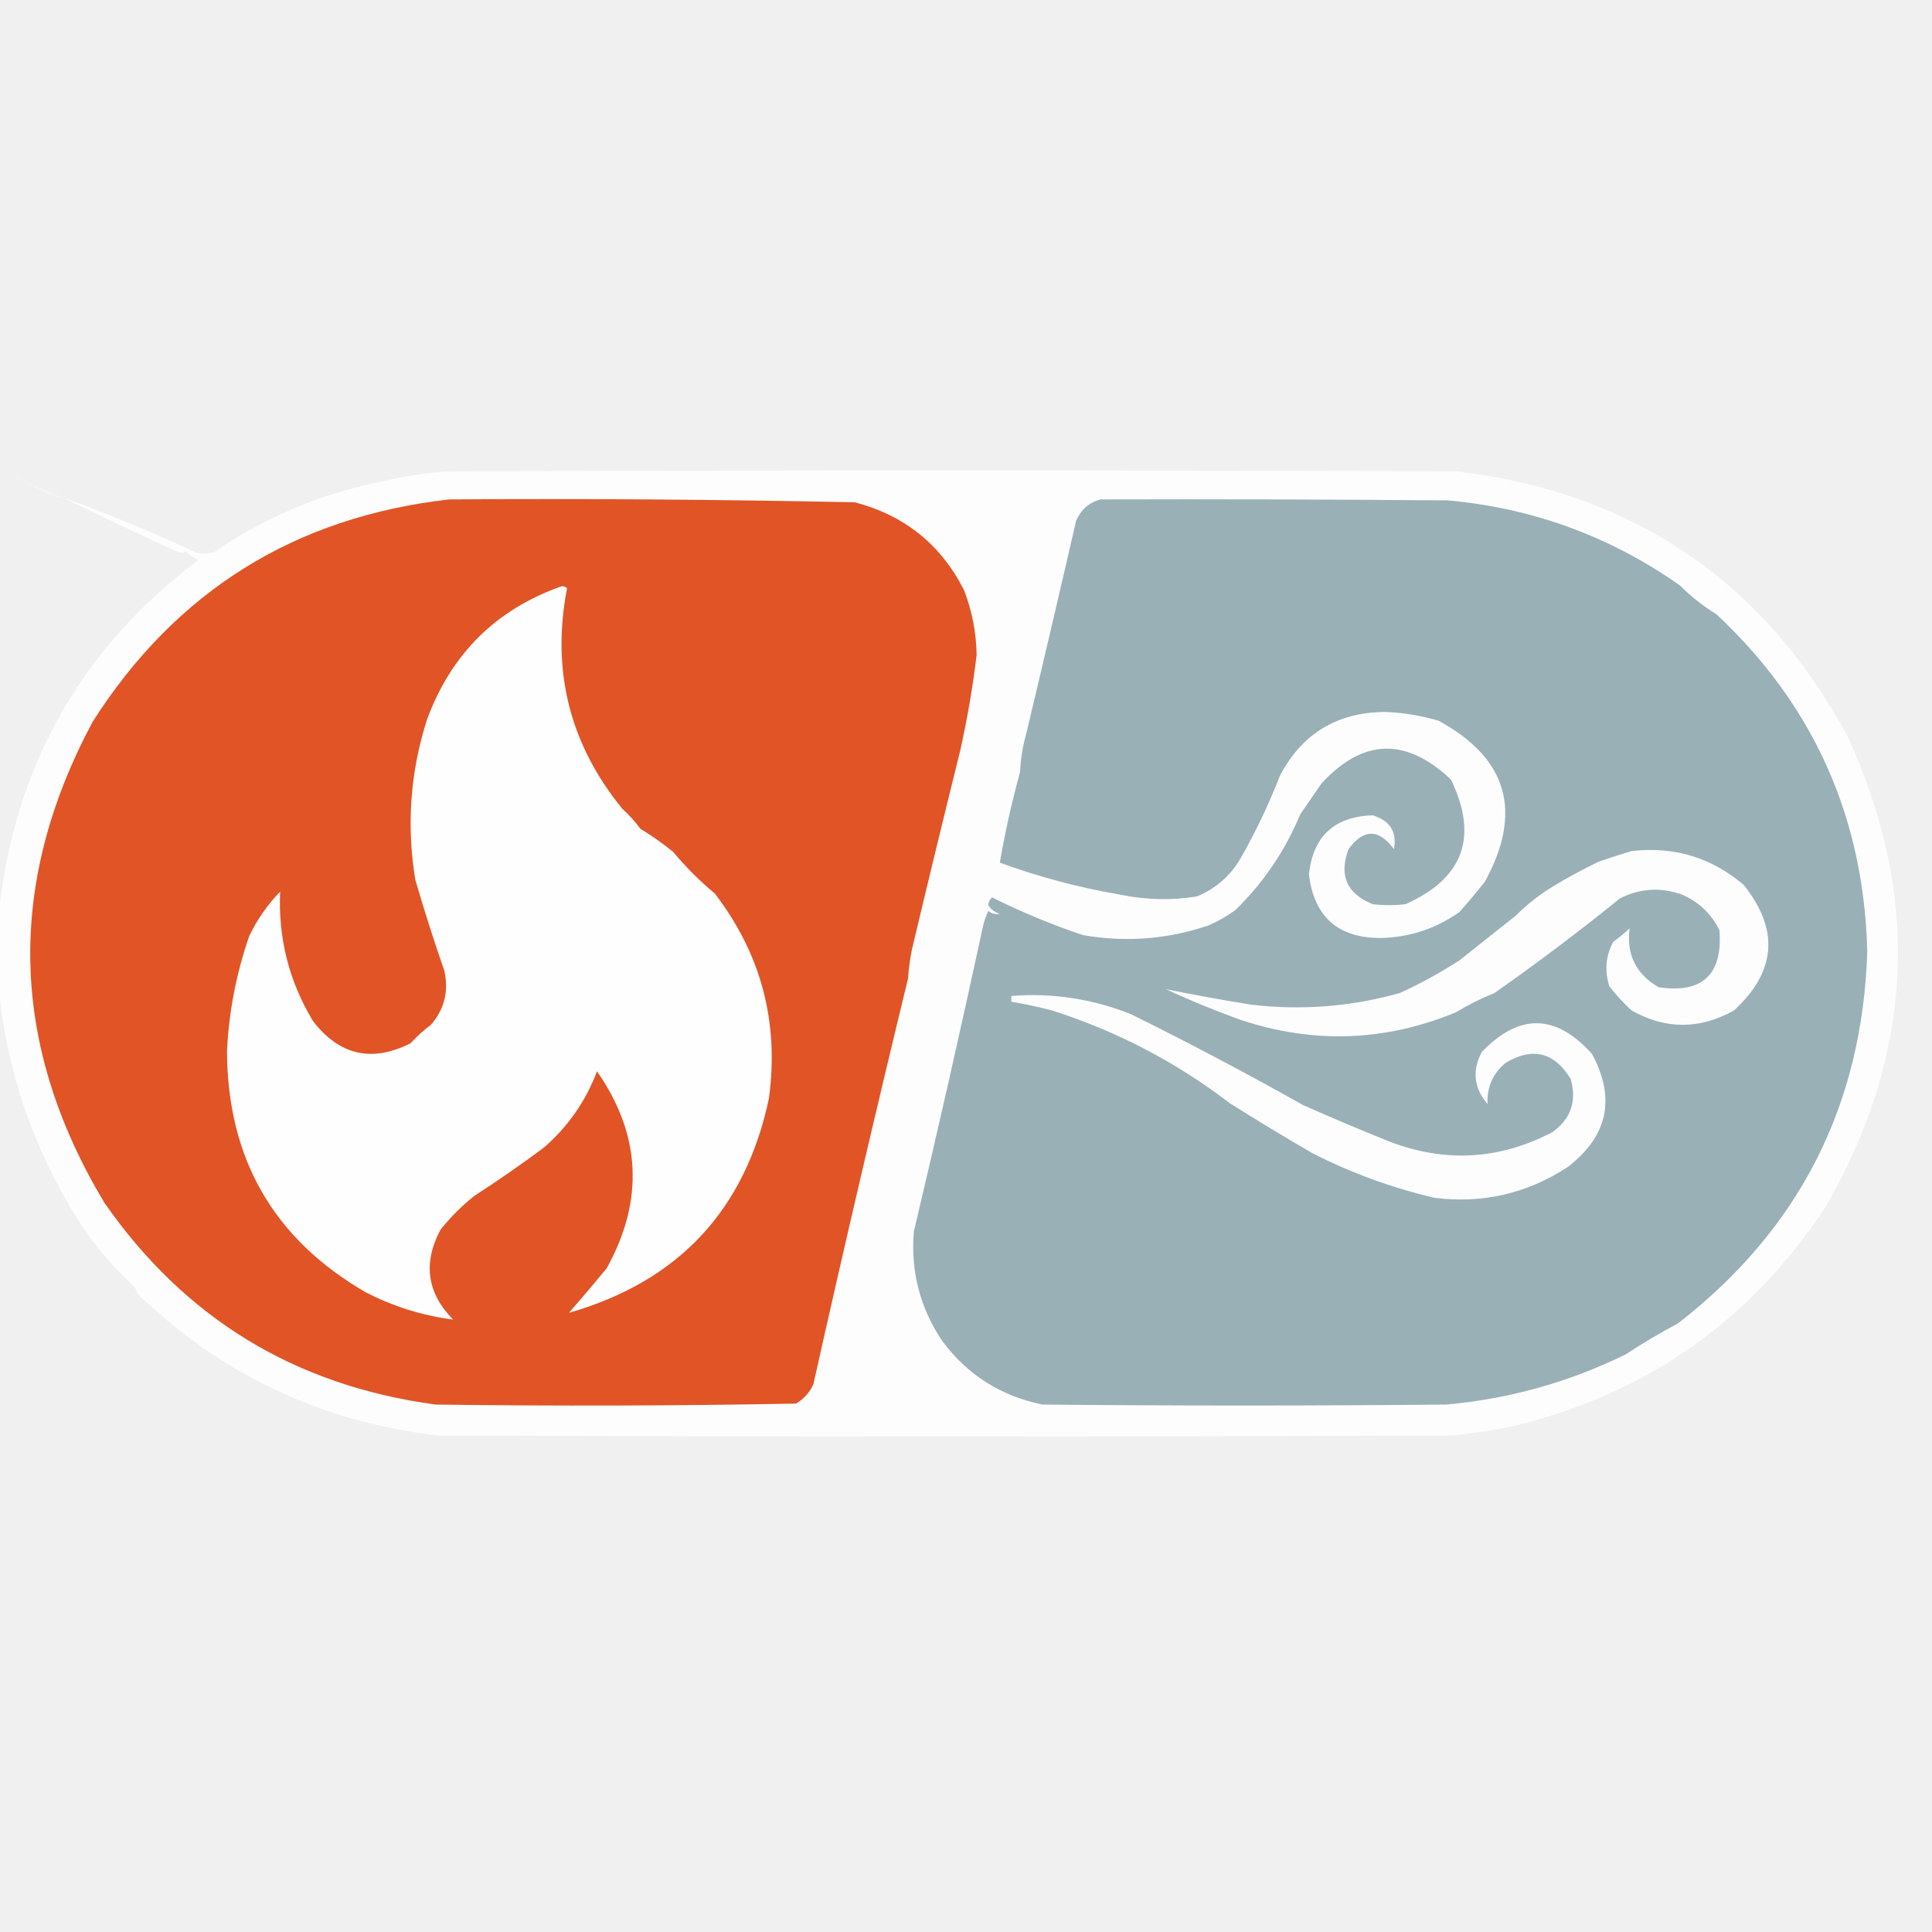
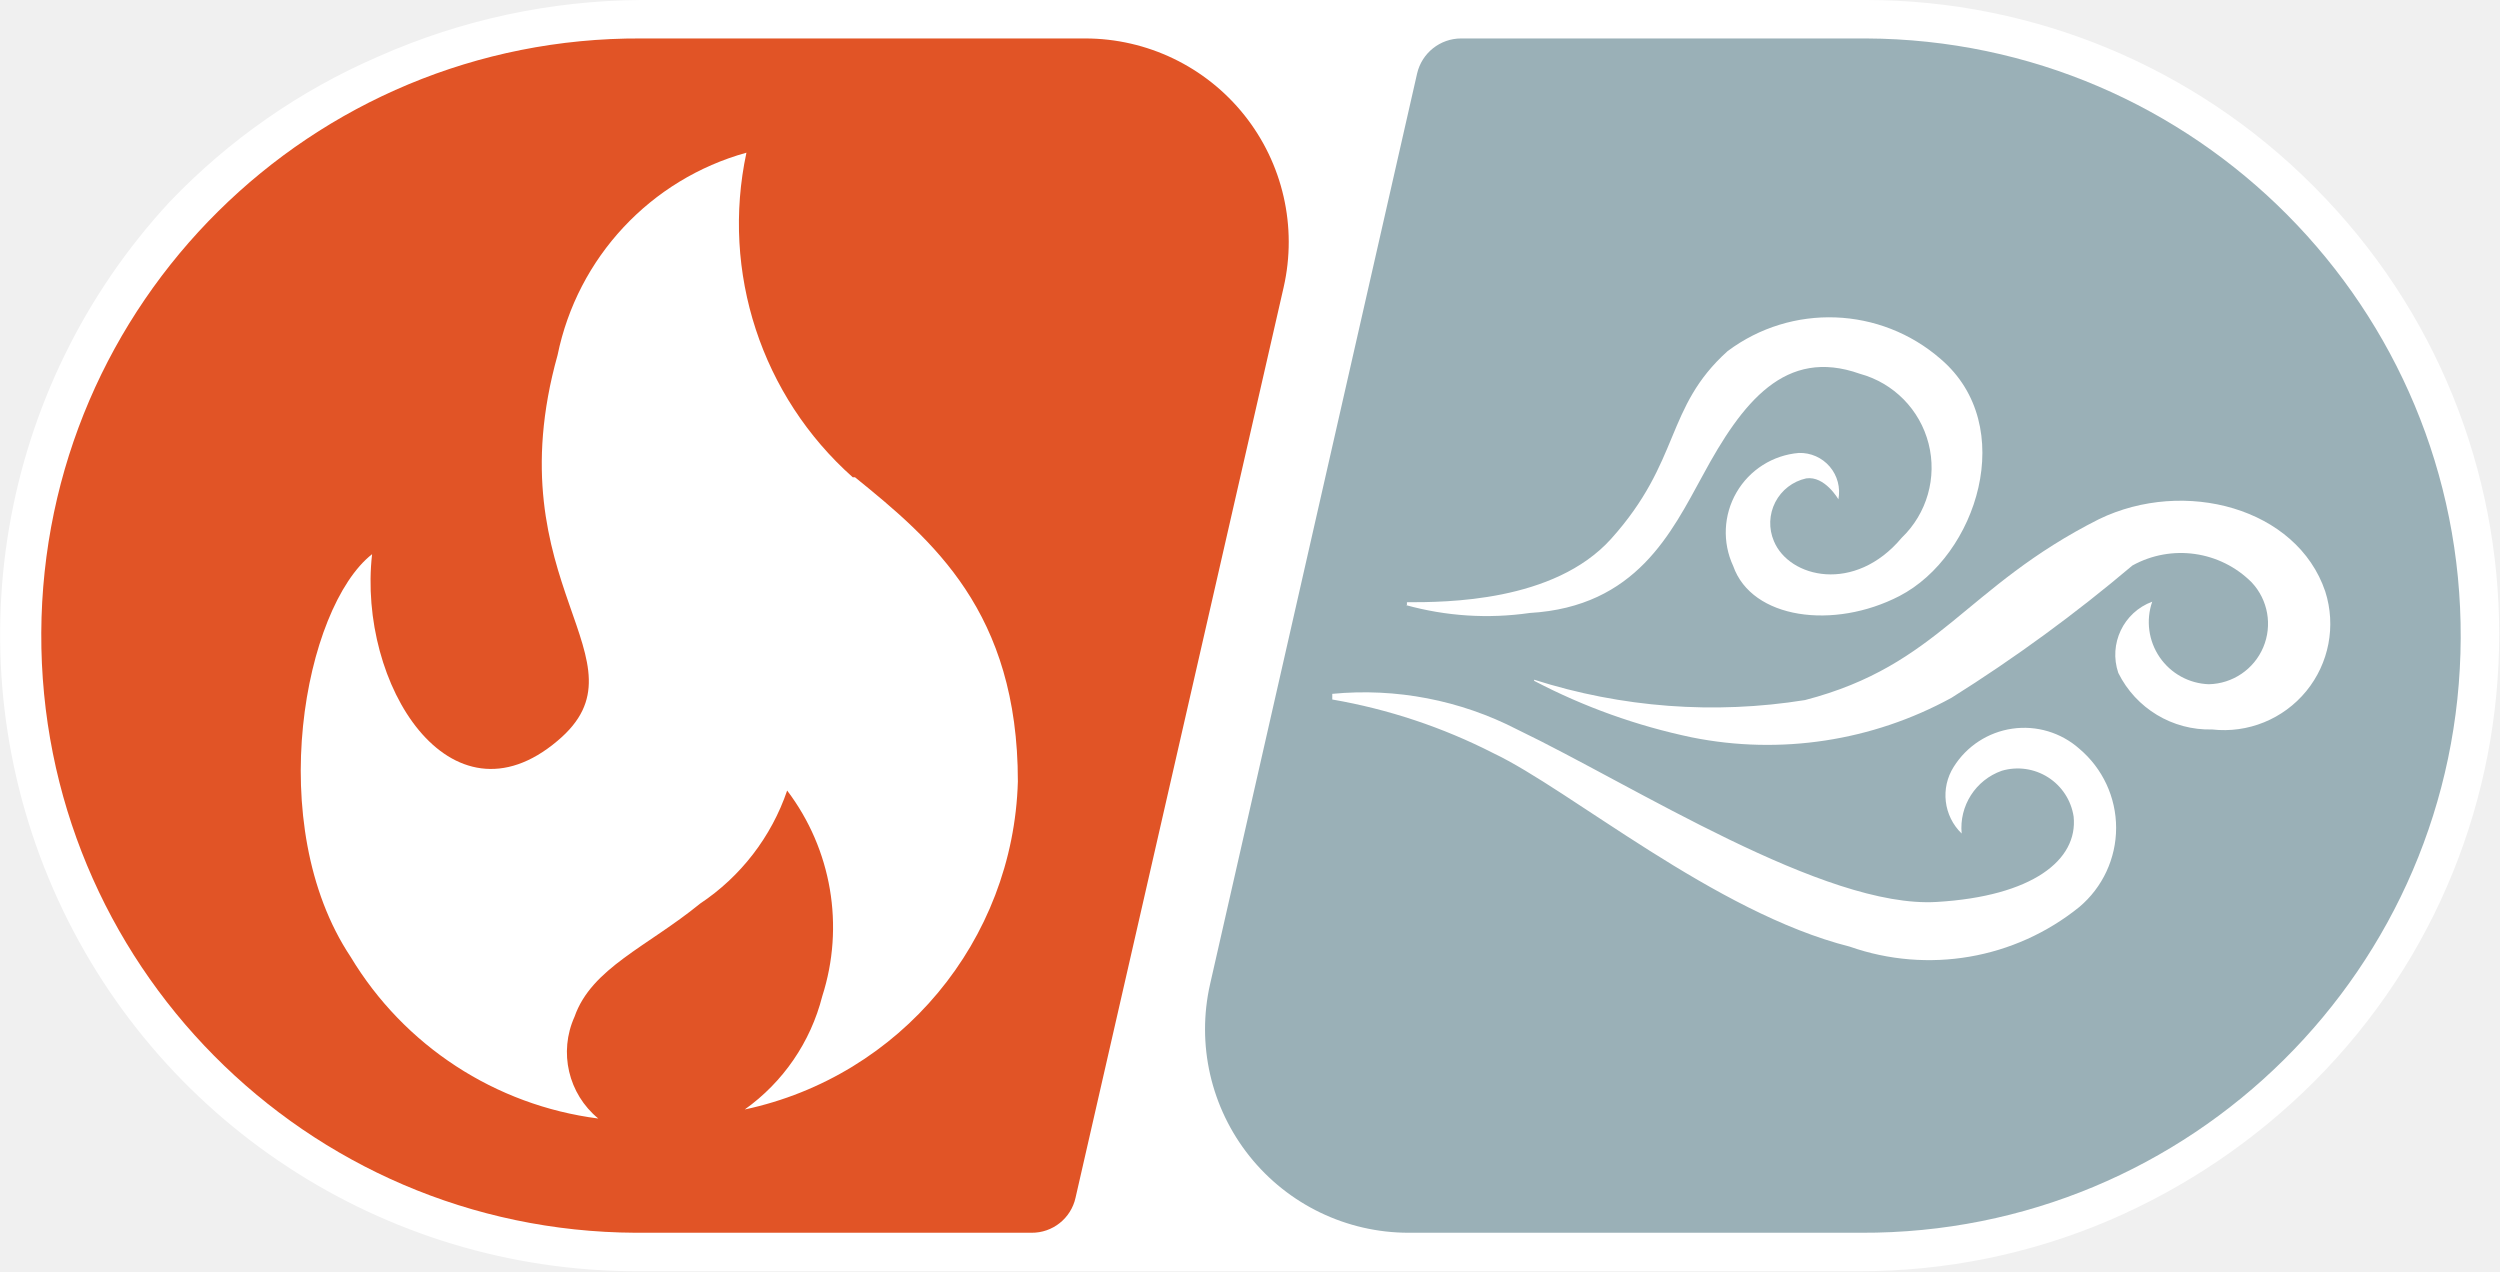
- <svg xmlns="http://www.w3.org/2000/svg" clip-rule="evenodd" fill-rule="evenodd" height="1000" image-rendering="optimizeQuality" shape-rendering="geometricPrecision" text-rendering="geometricPrecision" width="1000">
-   <path d="m-.5 243.5c1.333.667 1.333.667 0 0z" fill="#fefffe" opacity=".063" />
-   <path d="m-.5 513.5c0-14 0-28 0-42 8.299-75.448 42.633-135.948 103-181.5-2.254-1.377-4.42-2.877-6.5-4.5-1.77.776-3.603.61-5.5-.5-19.545-8.942-38.879-18.108-58-27.5 23.371 8.407 46.371 17.907 69 28.5 3 .667 6 .667 9 0 26.765-18.368 56.098-30.702 88-37 11.188-2.649 22.522-4.315 34-5 174-.667 348-.667 522 0 90.819 11.09 157.986 56.59 201.5 136.5 38.495 83.329 34.829 164.662-11 244-39.528 60.226-94.694 98.393-165.5 114.5-8.959 1.613-17.959 2.946-27 4-175.333.667-350.667.667-526 0-60.365-7.089-112.198-31.589-155.5-73.5-.333-1-.667-2-1-3-14.072-12.841-25.738-27.508-35-44-19.558-33.841-31.391-70.174-35.5-109z" fill="#fefdfd" opacity=".986" />
-   <g fill="#fefffe">
-     <path d="m4.5 245.5c-1.052.149-2.052-.017-3-.5 1.249-.74 2.249-.573 3 .5z" opacity=".063" />
-     <path d="m4.5 245.5c.992-.172 1.658.162 2 1-.992.172-1.658-.162-2-1z" opacity=".094" />
-     <path d="m6.5 246.5c2.053-.098 3.72.569 5 2-2.053.098-3.72-.569-5-2z" opacity=".105" />
-     <path d="m11.5 248.5c.992-.172 1.658.162 2 1-.992.172-1.658-.162-2-1z" opacity=".214" />
-     <path d="m13.5 249.5c6.573 2.296 12.906 4.962 19 8-2.427-.023-4.76-.523-7-1.5-4.278-1.904-8.278-4.071-12-6.5z" opacity=".236" />
+ <svg xmlns="http://www.w3.org/2000/svg" viewBox="0 0 44.21 22.48">
+   <path d="m40.9 3.28a11.17 11.17 0 0 0 -7.9-3.28h-21.66a11.63 11.63 0 0 0 -4.65 1 11.31 11.31 0 0 0 -3.69 2.57 11.26 11.26 0 0 0 8.25 18.91h21.63a11.2 11.2 0 0 0 4.42-.9 11.59 11.59 0 0 0 3.62-2.45 11.2 11.2 0 0 0 0-15.83" fill="#fff" />
+   <path d="m24.91 21.8h8a10.56 10.56 0 0 0 .09-21.12h-7.16a.8.8 0 0 0 -.78.62l-3.66 16.1a3.6 3.6 0 0 0 3.51 4.4" fill="#9ab0b7" />
+   <g fill="#fff">
+     <path d="m23.56 12.33s0 0 0-.06a0 0 0 0 1 0 0 5.9 5.9 0 0 1 3.27.63c2.08 1 5.44 3.17 7.42 3.05 1.69-.1 2.5-.74 2.42-1.51a1 1 0 0 0 -1.27-.81 1.07 1.07 0 0 0 -.71 1.11.94.94 0 0 1 -.14-1.18 1.47 1.47 0 0 1 2.22-.32 1.83 1.83 0 0 1 0 2.8 4.23 4.23 0 0 1 -4.06.7c-2.38-.6-4.95-2.78-6.3-3.42a10 10 0 0 0 -2.85-.95" />
+     <path d="m27.13 12.07a0 0 0 0 1 0-.05s0 0 0 0a10.35 10.35 0 0 0 4.79.36c2.38-.62 2.82-2 5.2-3.2 1.51-.73 3.5-.2 4 1.28a1.88 1.88 0 0 1 -2 2.44 1.8 1.8 0 0 1 -1.66-1 1 1 0 0 1 .6-1.26 1.1 1.1 0 0 0 1 1.46 1.07 1.07 0 0 0 .76-1.8 1.77 1.77 0 0 0 -2.11-.3 28 28 0 0 1 -3.2 2.34 6.78 6.78 0 0 1 -4.59.7 10.75 10.75 0 0 1 -2.79-1" />
+     <path d="m24.88 10.71a0 0 0 0 1 0-.06.05.05 0 0 1 0 0c.68 0 2.6 0 3.61-1.12 1.24-1.38.95-2.32 2.06-3.32a3 3 0 0 1 3.77.14c1.38 1.18.64 3.48-.73 4.19-1.16.6-2.61.41-2.94-.53a1.41 1.41 0 0 1 1.16-2 .69.69 0 0 1 .7.82s-.24-.42-.57-.37a.81.81 0 0 0 -.57 1.11c.27.65 1.43.93 2.26-.06a1.72 1.72 0 0 0 -.74-2.9c-1.32-.47-2.08.5-2.78 1.8-.55 1-1.17 2.32-3.06 2.43a5.34 5.34 0 0 1 -2.19-.14" />
  </g>
-   <path d="m232.5 258.5c70.028-.477 140.028.023 210 1.5 25.746 6.762 44.58 21.929 56.5 45.5 4.155 10.761 6.322 21.927 6.5 33.5-1.993 16.645-4.826 33.145-8.5 49.5-8.49 34.292-16.823 68.625-25 103-.995 4.953-1.662 9.953-2 15-16.973 69.834-33.307 139.834-49 210-1.941 4.275-4.941 7.608-9 10-62.138 1.161-124.305 1.328-186.5.5-72.696-9.761-129.863-44.595-171.5-104.5-49.044-81.849-51.044-164.849-6-249 43.144-67.619 104.644-105.952 184.5-115z" fill="#e15426" />
-   <path d="m569.5 258.5c60.001-.167 120.001 0 180 .5 44.01 4.017 84.01 18.683 120 44 5.734 5.731 12.067 10.731 19 15 50.27 47.061 76.27 105.228 78 174.5-2.529 79.647-35.196 143.814-98 192.5-9.241 4.903-18.241 10.236-27 16-29.368 14.426-60.368 23.092-93 26-69.667.667-139.333.667-209 0-21.376-4.424-38.543-15.257-51.5-32.5-11.709-17.166-16.709-36.166-15-57 12.538-52.906 24.538-105.906 36-159 .681-2.395 1.515-4.728 2.5-7 1.831 1.429 3.831 1.929 6 1.5-2.615-.795-4.615-2.295-6-4.5.137-1.607.804-2.941 2-4 15.199 7.568 30.865 14.068 47 19.5 22.111 3.868 43.777 2.202 65-5 4.992-2.161 9.659-4.828 14-8 14.522-14.205 25.689-30.705 33.5-49.5 3.667-5.333 7.333-10.667 11-16 21.487-23.306 43.82-23.972 67-2 14.345 29.635 6.512 51.135-23.5 64.5-5.667.667-11.333.667-17 0-13.431-5.433-17.598-14.933-12.5-28.5 7.779-10.607 15.612-10.607 23.5 0 1.649-8.904-2.018-14.737-11-17.5-19.821.656-30.821 10.822-33 30.5 2.635 22.131 15.135 33.131 37.5 33 14.902-.431 28.402-4.931 40.5-13.5 4.452-5.074 8.786-10.241 13-15.5 19.879-36.202 11.879-64.036-24-83.5-8.978-2.616-18.144-4.116-27.5-4.5-24.897.186-43.063 11.186-54.5 33-5.787 14.875-12.62 29.209-20.5 43-5.331 8.998-12.831 15.498-22.5 19.5-13.39 2.149-26.723 1.816-40-1-21.168-3.625-41.834-9.125-62-16.5 2.687-15.629 6.187-31.296 10.5-47 .278-6.457 1.278-12.79 3-19 8.827-36.973 17.493-73.973 26-111 2.537-5.715 6.704-9.382 12.5-11z" fill="#9ab0b7" />
-   <path d="m290.5 303.5c1.175-.219 2.175.114 3 1-8.2 42.542 1.3 80.542 28.5 114 3.536 3.201 6.703 6.701 9.5 10.5 5.944 3.611 11.611 7.611 17 12 6.5 7.833 13.667 15 21.5 21.5 24 31.327 33.333 66.66 28 106-12.21 57.712-46.71 94.712-103.5 111 6.295-7.186 12.795-14.853 19.5-23 19.506-35.203 17.84-69.203-5-102-5.817 15.455-14.983 28.622-27.5 39.5-11.718 8.715-23.718 17.048-36 25-6.5 5.167-12.333 11-17.5 17.5-9.17 17.22-7.003 32.72 6.5 46.5-15.737-2.02-30.737-6.687-45-14-47.824-27.588-71.824-69.254-72-125 .975-20.344 4.808-40.177 11.5-59.5 4.101-8.539 9.434-16.206 16-23-1.051 24.131 4.616 46.465 17 67 13.668 17.751 30.501 21.585 50.5 11.5 3.175-3.508 6.675-6.675 10.5-9.5 7.015-8.11 9.349-17.443 7-28-5.4-15.533-10.4-31.199-15-47-4.675-28.169-2.675-55.836 6-83 12.502-34.003 35.669-57.003 69.5-69z" fill="#fefefe" />
-   <path d="m844.5 440.5c22.014-2.491 41.348 3.342 58 17.5 18.583 23.178 16.916 44.844-5 65-17.74 9.93-35.407 9.93-53 0-4.23-3.893-8.063-8.059-11.5-12.5-2.554-8.051-1.888-15.717 2-23 2.979-2.144 5.812-4.478 8.5-7-1.783 13.475 3.217 23.642 15 30.5 22.676 3.327 33.176-6.507 31.5-29.5-4.249-8.584-10.749-14.75-19.5-18.5-11.004-3.88-21.671-3.214-32 2-21.07 17.063-42.737 33.396-65 49-6.904 2.785-13.571 6.119-20 10-36.459 15.052-73.459 16.385-111 4-13.276-4.756-26.276-10.089-39-16 14.513 2.955 29.18 5.622 44 8 26.112 3.088 51.779 1.088 77-6 10.751-4.876 21.084-10.543 31-17 9.62-7.608 19.287-15.275 29-23 5.71-5.701 12.043-10.701 19-15 7.728-4.702 15.728-9.035 24-13 5.732-2.008 11.398-3.842 17-5.5z" fill="#fdfdfe" />
-   <path d="m523.5 515.5c21.394-1.652 42.061 1.514 62 9.5 30.005 14.838 59.671 30.505 89 47 14.875 6.603 29.875 12.937 45 19 28.792 10.919 56.792 9.253 84-5 9.568-6.82 12.735-15.987 9.5-27.5-8.431-13.847-19.598-16.68-33.5-8.5-6.83 5.512-9.997 12.678-9.5 21.5-7.169-8.346-8.169-17.346-3-27 19.305-20.158 38.305-19.825 57 1 12.415 22.999 8.249 42.499-12.5 58.5-20.988 13.769-43.988 19.102-69 16-21.962-5.153-42.962-12.819-63-23-14.532-8.429-28.865-17.095-43-26-27.743-21.273-58.41-37.273-92-48-6.951-1.819-13.951-3.319-21-4.5 0-1 0-2 0-3z" fill="#fdfdfd" />
+   <path d="m19.19.68h-7.85a10.56 10.56 0 0 0 -.1 21.12h7a.79.79 0 0 0 .78-.62l3.68-16.1a3.6 3.6 0 0 0 -3.51-4.4" fill="#e15426" />
+   <path d="m15.08 8.44a6 6 0 0 1 -1.88-5.74 4.69 4.69 0 0 0 -3.34 3.58c-1.14 4.08 1.69 5.4 0 6.82-1.9 1.61-3.54-1-3.28-3.3-1.2.94-1.93 4.79-.38 7.12a6 6 0 0 0 4.38 2.86 1.52 1.52 0 0 1 -.42-1.8c.3-.86 1.29-1.24 2.22-2a3.92 3.92 0 0 0 1.54-2 4 4 0 0 1 .62 3.64 3.52 3.52 0 0 1 -1.37 2 6.11 6.11 0 0 0 4.83-5.8c0-3-1.51-4.27-2.88-5.38" fill="#fff" />
</svg>
